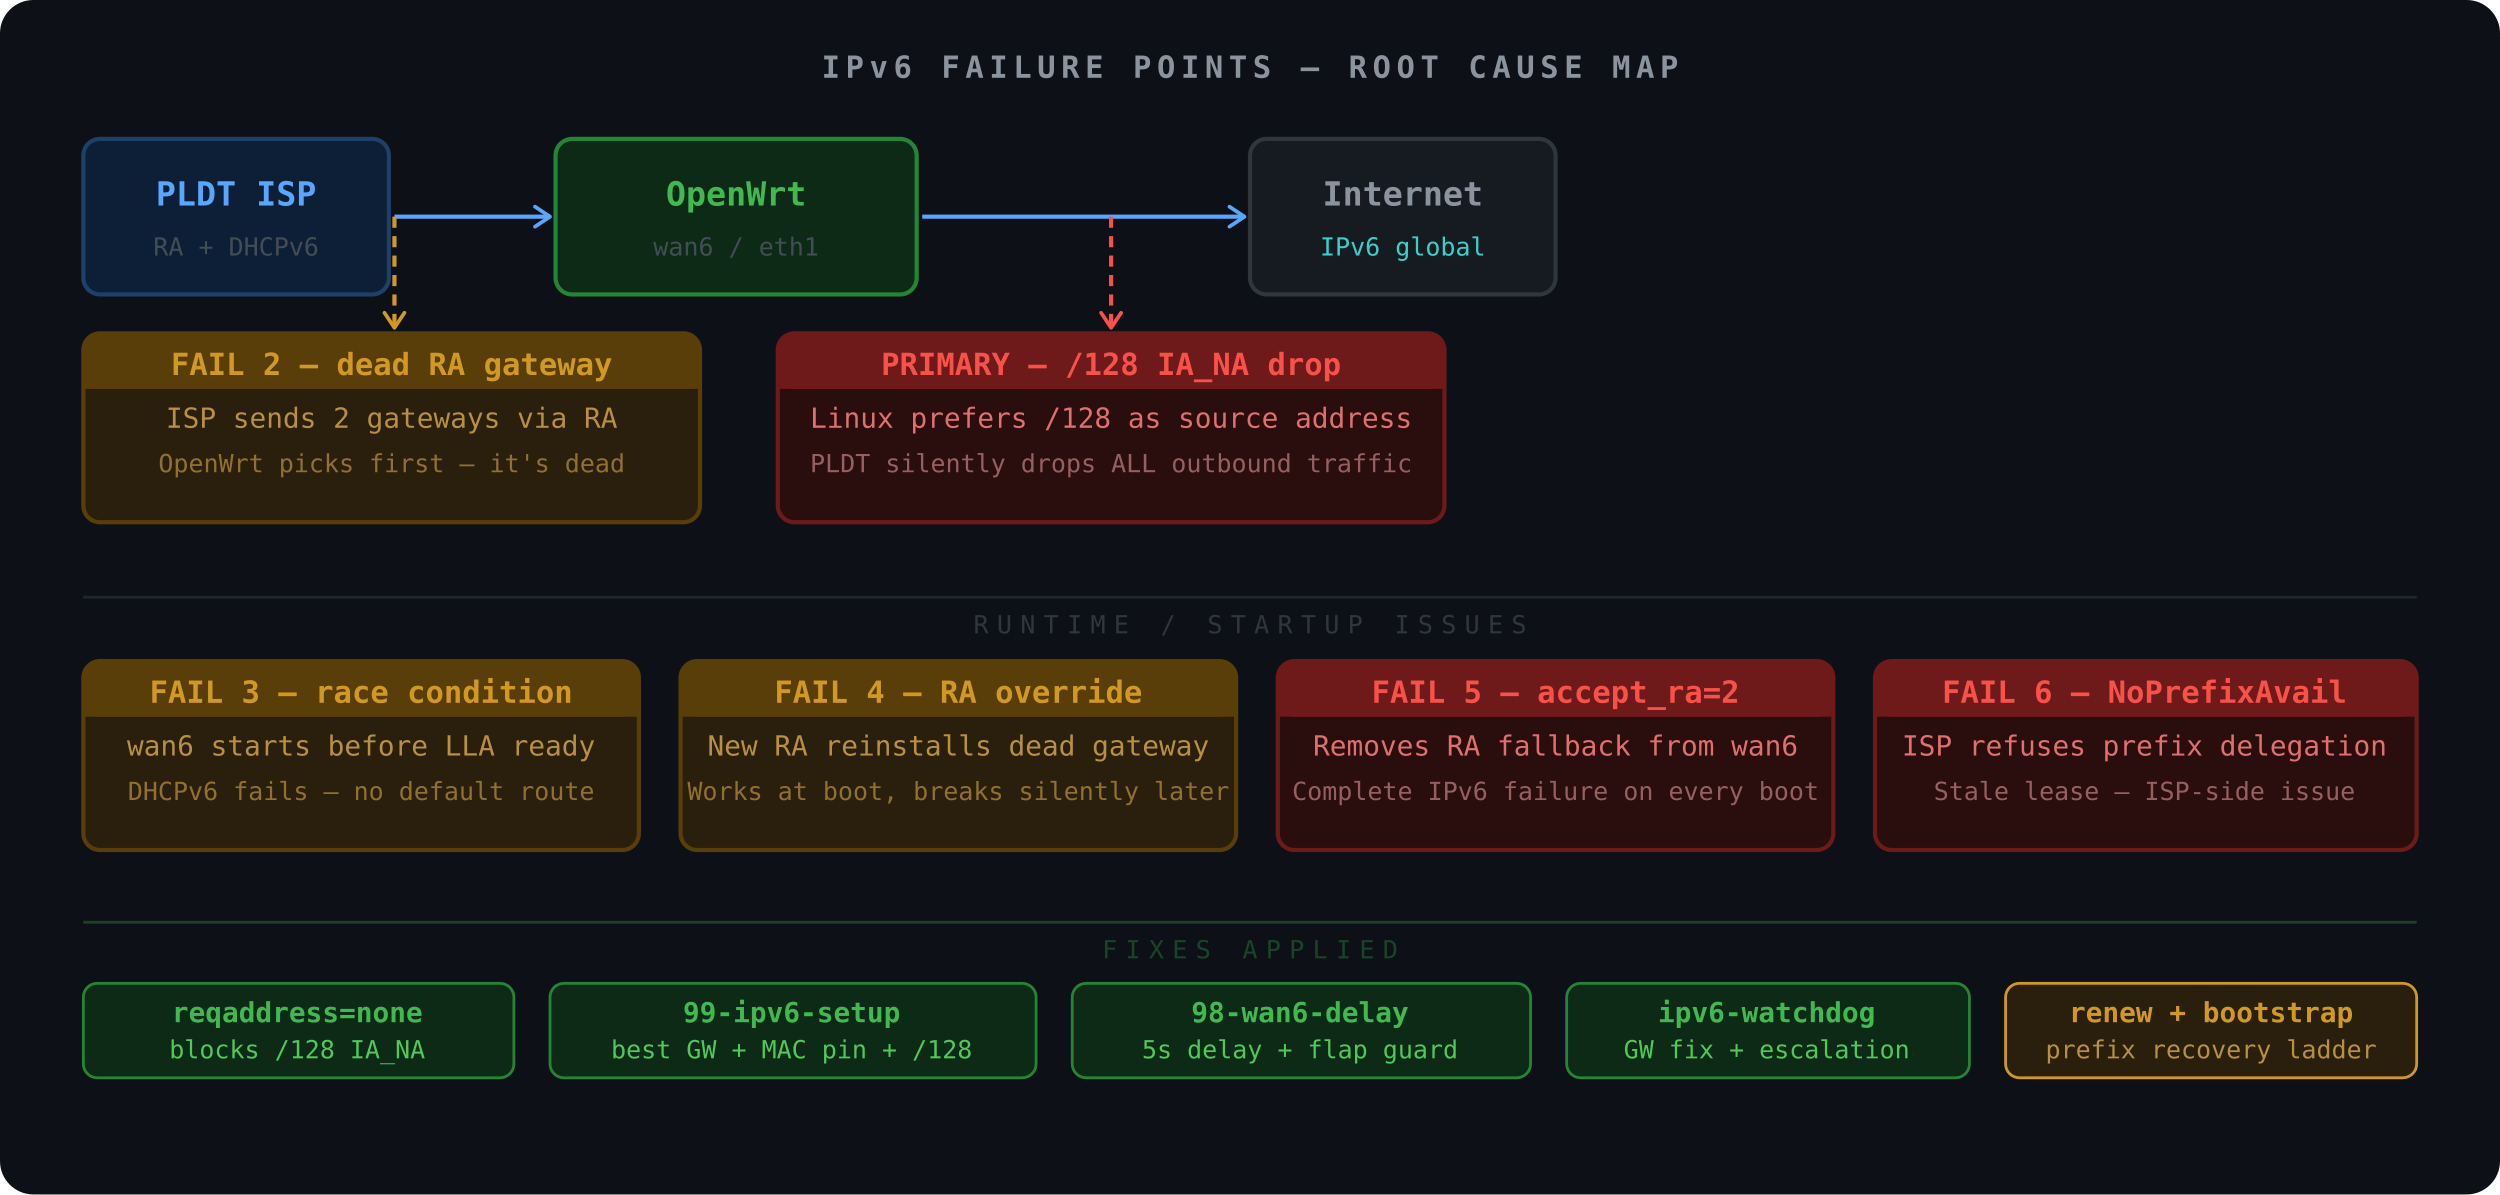
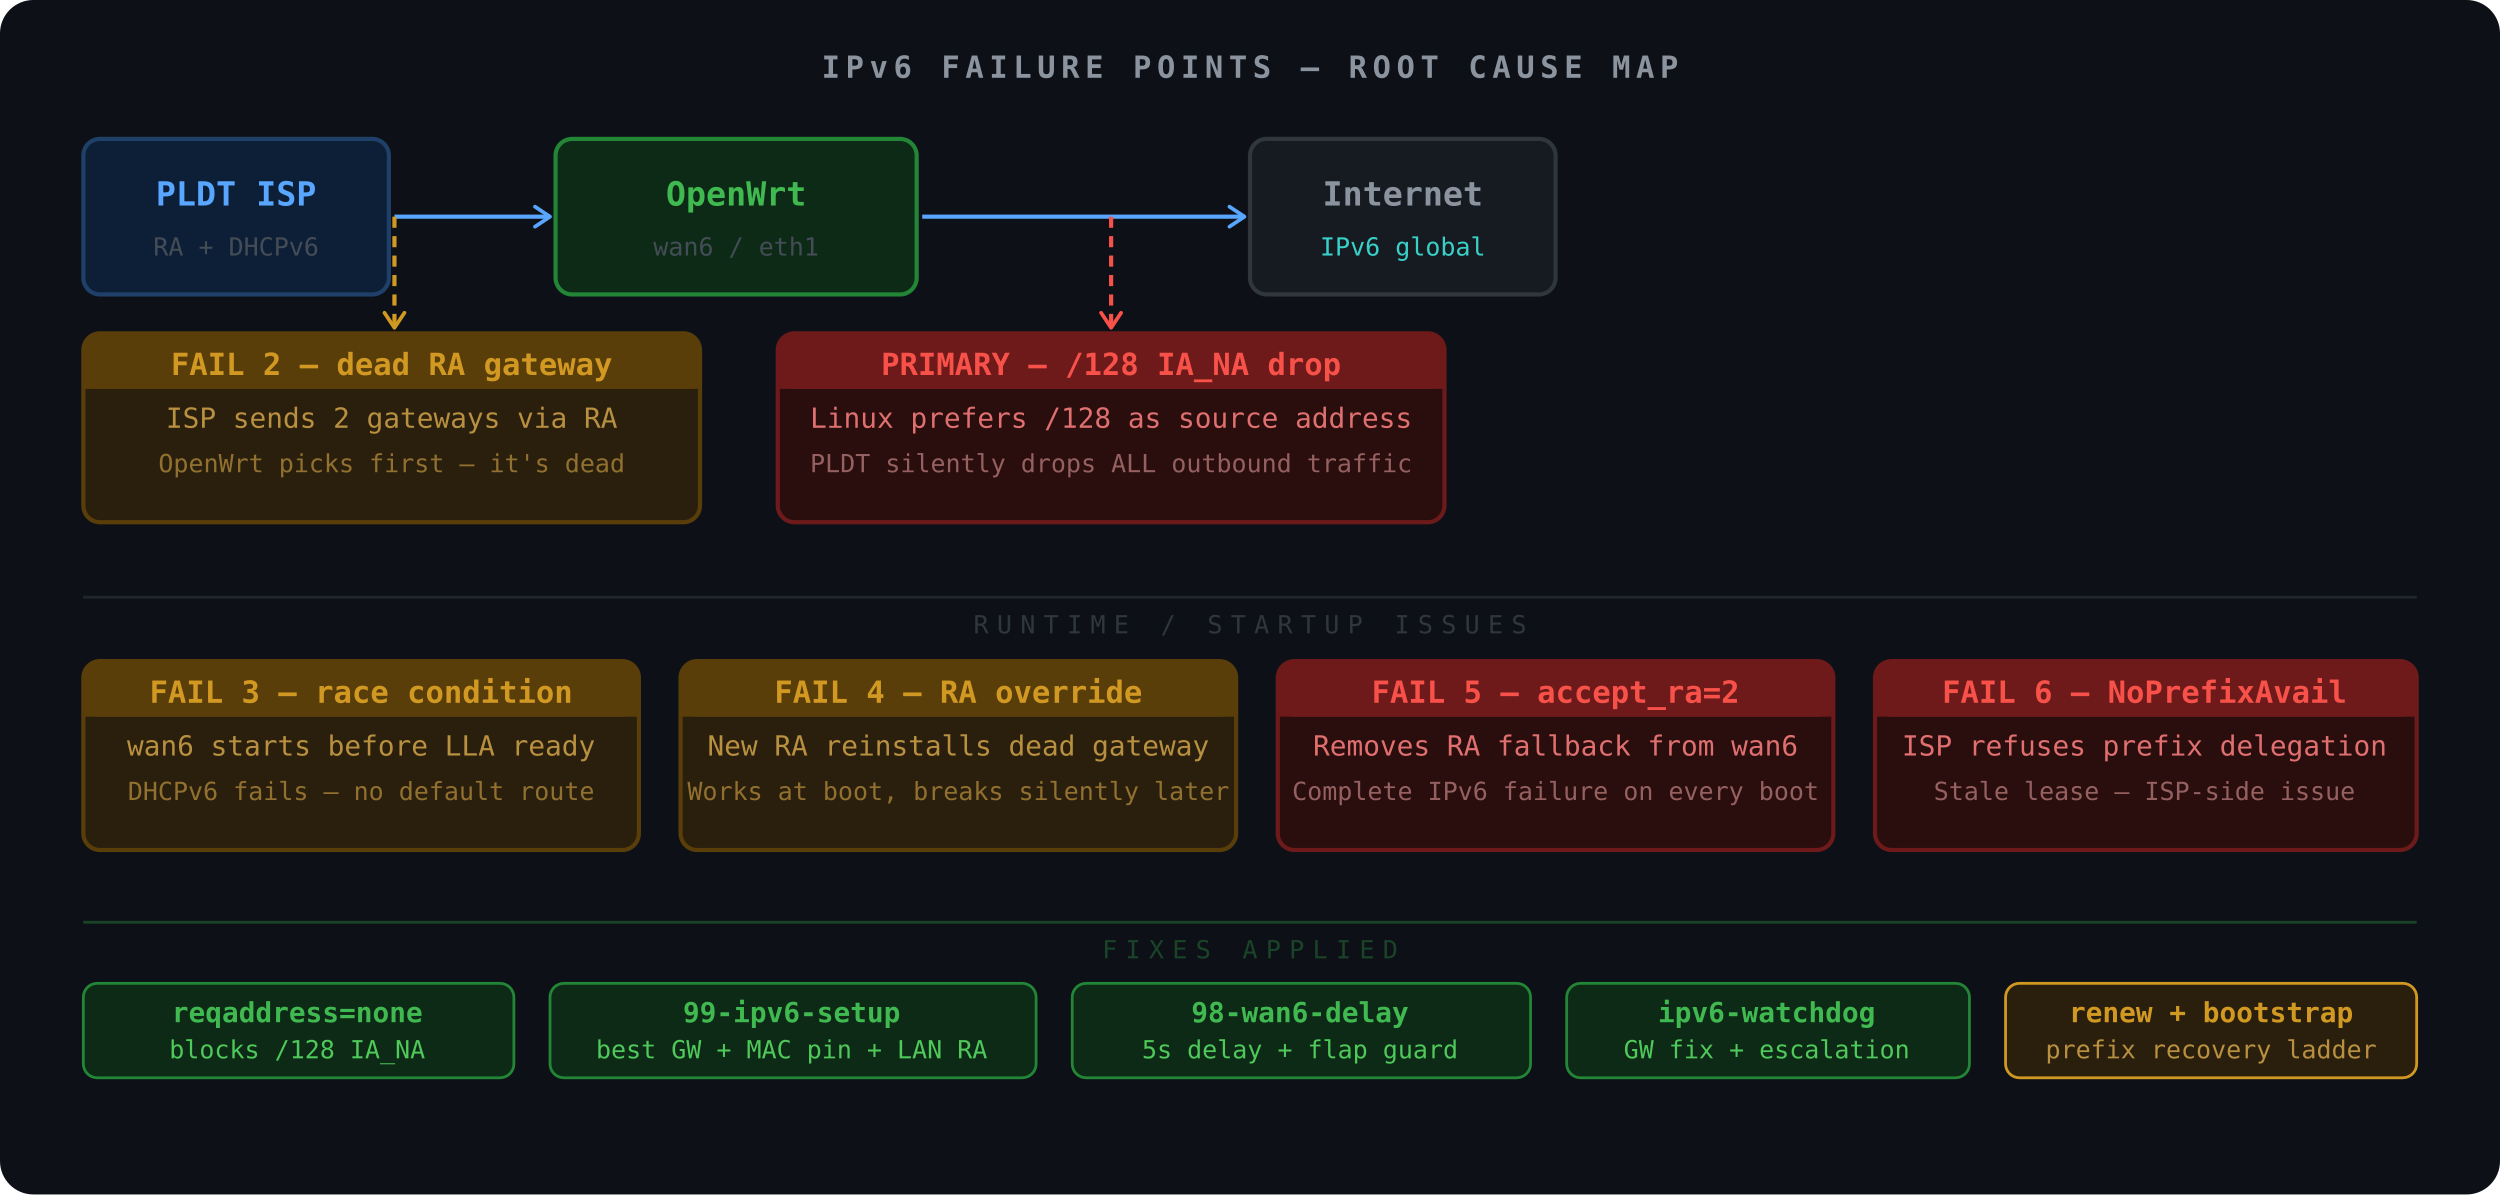
<svg xmlns="http://www.w3.org/2000/svg" width="900" height="430" viewBox="0 0 900 430" role="img">
  <defs>
    <marker id="arr" viewBox="0 0 10 10" refX="8" refY="5" markerWidth="6" markerHeight="6" orient="auto-start-reverse">
      <path d="M2 1L8 5L2 9" fill="none" stroke="#58a6ff" stroke-width="1.5" stroke-linecap="round" stroke-linejoin="round" />
    </marker>
    <marker id="arr-red" viewBox="0 0 10 10" refX="8" refY="5" markerWidth="6" markerHeight="6" orient="auto-start-reverse">
      <path d="M2 1L8 5L2 9" fill="none" stroke="#f85149" stroke-width="1.5" stroke-linecap="round" stroke-linejoin="round" />
    </marker>
    <marker id="arr-amber" viewBox="0 0 10 10" refX="8" refY="5" markerWidth="6" markerHeight="6" orient="auto-start-reverse">
      <path d="M2 1L8 5L2 9" fill="none" stroke="#d29922" stroke-width="1.5" stroke-linecap="round" stroke-linejoin="round" />
    </marker>
  </defs>
  <rect width="900" height="430" fill="#0d1117" rx="12" />
  <text x="450" y="28" text-anchor="middle" fill="#8b949e" font-family="monospace" font-size="11" font-weight="600" letter-spacing="2">IPv6 FAILURE POINTS — ROOT CAUSE MAP</text>
  <rect x="30" y="50" width="110" height="56" rx="6" fill="#0d1f36" stroke="#1f4068" stroke-width="1.5" />
  <text x="85" y="74" text-anchor="middle" fill="#58a6ff" font-family="monospace" font-size="12" font-weight="700">PLDT ISP</text>
  <text x="85" y="92" text-anchor="middle" fill="#444c56" font-family="monospace" font-size="9">RA + DHCPv6</text>
  <line x1="142" y1="78" x2="198" y2="78" stroke="#58a6ff" stroke-width="1.5" marker-end="url(#arr)" />
  <rect x="200" y="50" width="130" height="56" rx="6" fill="#0d2a16" stroke="#238636" stroke-width="1.5" />
  <text x="265" y="74" text-anchor="middle" fill="#3fb950" font-family="monospace" font-size="12" font-weight="700">OpenWrt</text>
  <text x="265" y="92" text-anchor="middle" fill="#444c56" font-family="monospace" font-size="9">wan6 / eth1</text>
  <line x1="332" y1="78" x2="448" y2="78" stroke="#58a6ff" stroke-width="1.5" marker-end="url(#arr)" />
  <rect x="450" y="50" width="110" height="56" rx="6" fill="#161b22" stroke="#30363d" stroke-width="1.5" />
  <text x="505" y="74" text-anchor="middle" fill="#8b949e" font-family="monospace" font-size="12" font-weight="700">Internet</text>
  <text x="505" y="92" text-anchor="middle" fill="#39d0c8" font-family="monospace" font-size="9">IPv6 global</text>
  <line x1="400" y1="78" x2="400" y2="118" stroke="#f85149" stroke-width="1.5" stroke-dasharray="4 3" marker-end="url(#arr-red)" />
  <rect x="280" y="120" width="240" height="68" rx="6" fill="#2a0d0d" stroke="#6e1a1a" stroke-width="1.5" />
  <rect x="280" y="120" width="240" height="20" rx="6" fill="#6e1a1a" />
  <rect x="280" y="130" width="240" height="10" fill="#6e1a1a" />
  <text x="400" y="135" text-anchor="middle" fill="#f85149" font-family="monospace" font-size="11" font-weight="700">PRIMARY — /128 IA_NA drop</text>
  <text x="400" y="154" text-anchor="middle" fill="#e07070" font-family="monospace" font-size="10">Linux prefers /128 as source address</text>
  <text x="400" y="170" text-anchor="middle" fill="#956060" font-family="monospace" font-size="9">PLDT silently drops ALL outbound traffic</text>
  <line x1="142" y1="78" x2="142" y2="118" stroke="#d29922" stroke-width="1.5" stroke-dasharray="4 3" marker-end="url(#arr-amber)" />
  <rect x="30" y="120" width="222" height="68" rx="6" fill="#2a1f0d" stroke="#5a3e0a" stroke-width="1.5" />
  <rect x="30" y="120" width="222" height="20" rx="6" fill="#5a3e0a" />
  <rect x="30" y="130" width="222" height="10" fill="#5a3e0a" />
  <text x="141" y="135" text-anchor="middle" fill="#d29922" font-family="monospace" font-size="11" font-weight="700">FAIL 2 — dead RA gateway</text>
  <text x="141" y="154" text-anchor="middle" fill="#b89040" font-family="monospace" font-size="10">ISP sends 2 gateways via RA</text>
  <text x="141" y="170" text-anchor="middle" fill="#917030" font-family="monospace" font-size="9">OpenWrt picks first — it's dead</text>
  <line x1="30" y1="215" x2="870" y2="215" stroke="#21262d" stroke-width="1" />
  <text x="450" y="228" text-anchor="middle" fill="#30363d" font-family="monospace" font-size="9" letter-spacing="3">RUNTIME / STARTUP ISSUES</text>
  <rect x="30" y="238" width="200" height="68" rx="6" fill="#2a1f0d" stroke="#5a3e0a" stroke-width="1.5" />
  <rect x="30" y="238" width="200" height="20" rx="6" fill="#5a3e0a" />
  <rect x="30" y="248" width="200" height="10" fill="#5a3e0a" />
  <text x="130" y="253" text-anchor="middle" fill="#d29922" font-family="monospace" font-size="11" font-weight="700">FAIL 3 — race condition</text>
  <text x="130" y="272" text-anchor="middle" fill="#b89040" font-family="monospace" font-size="10">wan6 starts before LLA ready</text>
  <text x="130" y="288" text-anchor="middle" fill="#917030" font-family="monospace" font-size="9">DHCPv6 fails — no default route</text>
  <rect x="245" y="238" width="200" height="68" rx="6" fill="#2a1f0d" stroke="#5a3e0a" stroke-width="1.5" />
  <rect x="245" y="238" width="200" height="20" rx="6" fill="#5a3e0a" />
  <rect x="245" y="248" width="200" height="10" fill="#5a3e0a" />
  <text x="345" y="253" text-anchor="middle" fill="#d29922" font-family="monospace" font-size="11" font-weight="700">FAIL 4 — RA override</text>
  <text x="345" y="272" text-anchor="middle" fill="#b89040" font-family="monospace" font-size="10">New RA reinstalls dead gateway</text>
  <text x="345" y="288" text-anchor="middle" fill="#917030" font-family="monospace" font-size="9">Works at boot, breaks silently later</text>
  <rect x="460" y="238" width="200" height="68" rx="6" fill="#2a0d0d" stroke="#6e1a1a" stroke-width="1.5" />
  <rect x="460" y="238" width="200" height="20" rx="6" fill="#6e1a1a" />
  <rect x="460" y="248" width="200" height="10" fill="#6e1a1a" />
  <text x="560" y="253" text-anchor="middle" fill="#f85149" font-family="monospace" font-size="11" font-weight="700">FAIL 5 — accept_ra=2</text>
  <text x="560" y="272" text-anchor="middle" fill="#e07070" font-family="monospace" font-size="10">Removes RA fallback from wan6</text>
  <text x="560" y="288" text-anchor="middle" fill="#956060" font-family="monospace" font-size="9">Complete IPv6 failure on every boot</text>
  <rect x="675" y="238" width="195" height="68" rx="6" fill="#2a0d0d" stroke="#6e1a1a" stroke-width="1.5" />
  <rect x="675" y="238" width="195" height="20" rx="6" fill="#6e1a1a" />
  <rect x="675" y="248" width="195" height="10" fill="#6e1a1a" />
  <text x="772" y="253" text-anchor="middle" fill="#f85149" font-family="monospace" font-size="11" font-weight="700">FAIL 6 — NoPrefixAvail</text>
  <text x="772" y="272" text-anchor="middle" fill="#e07070" font-family="monospace" font-size="10">ISP refuses prefix delegation</text>
  <text x="772" y="288" text-anchor="middle" fill="#956060" font-family="monospace" font-size="9">Stale lease — ISP-side issue</text>
  <line x1="30" y1="332" x2="870" y2="332" stroke="#1a4428" stroke-width="1" />
  <text x="450" y="345" text-anchor="middle" fill="#1a4428" font-family="monospace" font-size="9" letter-spacing="3">FIXES APPLIED</text>
  <rect x="30" y="354" width="155" height="34" rx="5" fill="#0d2a16" stroke="#238636" stroke-width="1" />
  <text x="107" y="368" text-anchor="middle" fill="#3fb950" font-family="monospace" font-size="10" font-weight="700">reqaddress=none</text>
  <text x="107" y="381" text-anchor="middle" fill="#4ec95a" font-family="monospace" font-size="9">blocks /128 IA_NA</text>
  <rect x="198" y="354" width="175" height="34" rx="5" fill="#0d2a16" stroke="#238636" stroke-width="1" />
  <text x="285" y="368" text-anchor="middle" fill="#3fb950" font-family="monospace" font-size="10" font-weight="700">99-ipv6-setup</text>
-   <text x="285" y="381" text-anchor="middle" fill="#4ec95a" font-family="monospace" font-size="9">best GW + MAC pin + /128</text>
+   <text x="285" y="381" text-anchor="middle" fill="#4ec95a" font-family="monospace" font-size="9">best GW + MAC pin + LAN RA</text>
  <rect x="386" y="354" width="165" height="34" rx="5" fill="#0d2a16" stroke="#238636" stroke-width="1" />
  <text x="468" y="368" text-anchor="middle" fill="#3fb950" font-family="monospace" font-size="10" font-weight="700">98-wan6-delay</text>
  <text x="468" y="381" text-anchor="middle" fill="#4ec95a" font-family="monospace" font-size="9">5s delay + flap guard</text>
  <rect x="564" y="354" width="145" height="34" rx="5" fill="#0d2a16" stroke="#238636" stroke-width="1" />
  <text x="636" y="368" text-anchor="middle" fill="#3fb950" font-family="monospace" font-size="10" font-weight="700">ipv6-watchdog</text>
  <text x="636" y="381" text-anchor="middle" fill="#4ec95a" font-family="monospace" font-size="9">GW fix + escalation</text>
  <rect x="722" y="354" width="148" height="34" rx="5" fill="#2a1f0d" stroke="#d29922" stroke-width="1" />
  <text x="796" y="368" text-anchor="middle" fill="#d29922" font-family="monospace" font-size="10" font-weight="700">renew + bootstrap</text>
  <text x="796" y="381" text-anchor="middle" fill="#b89040" font-family="monospace" font-size="9">prefix recovery ladder</text>
</svg>
